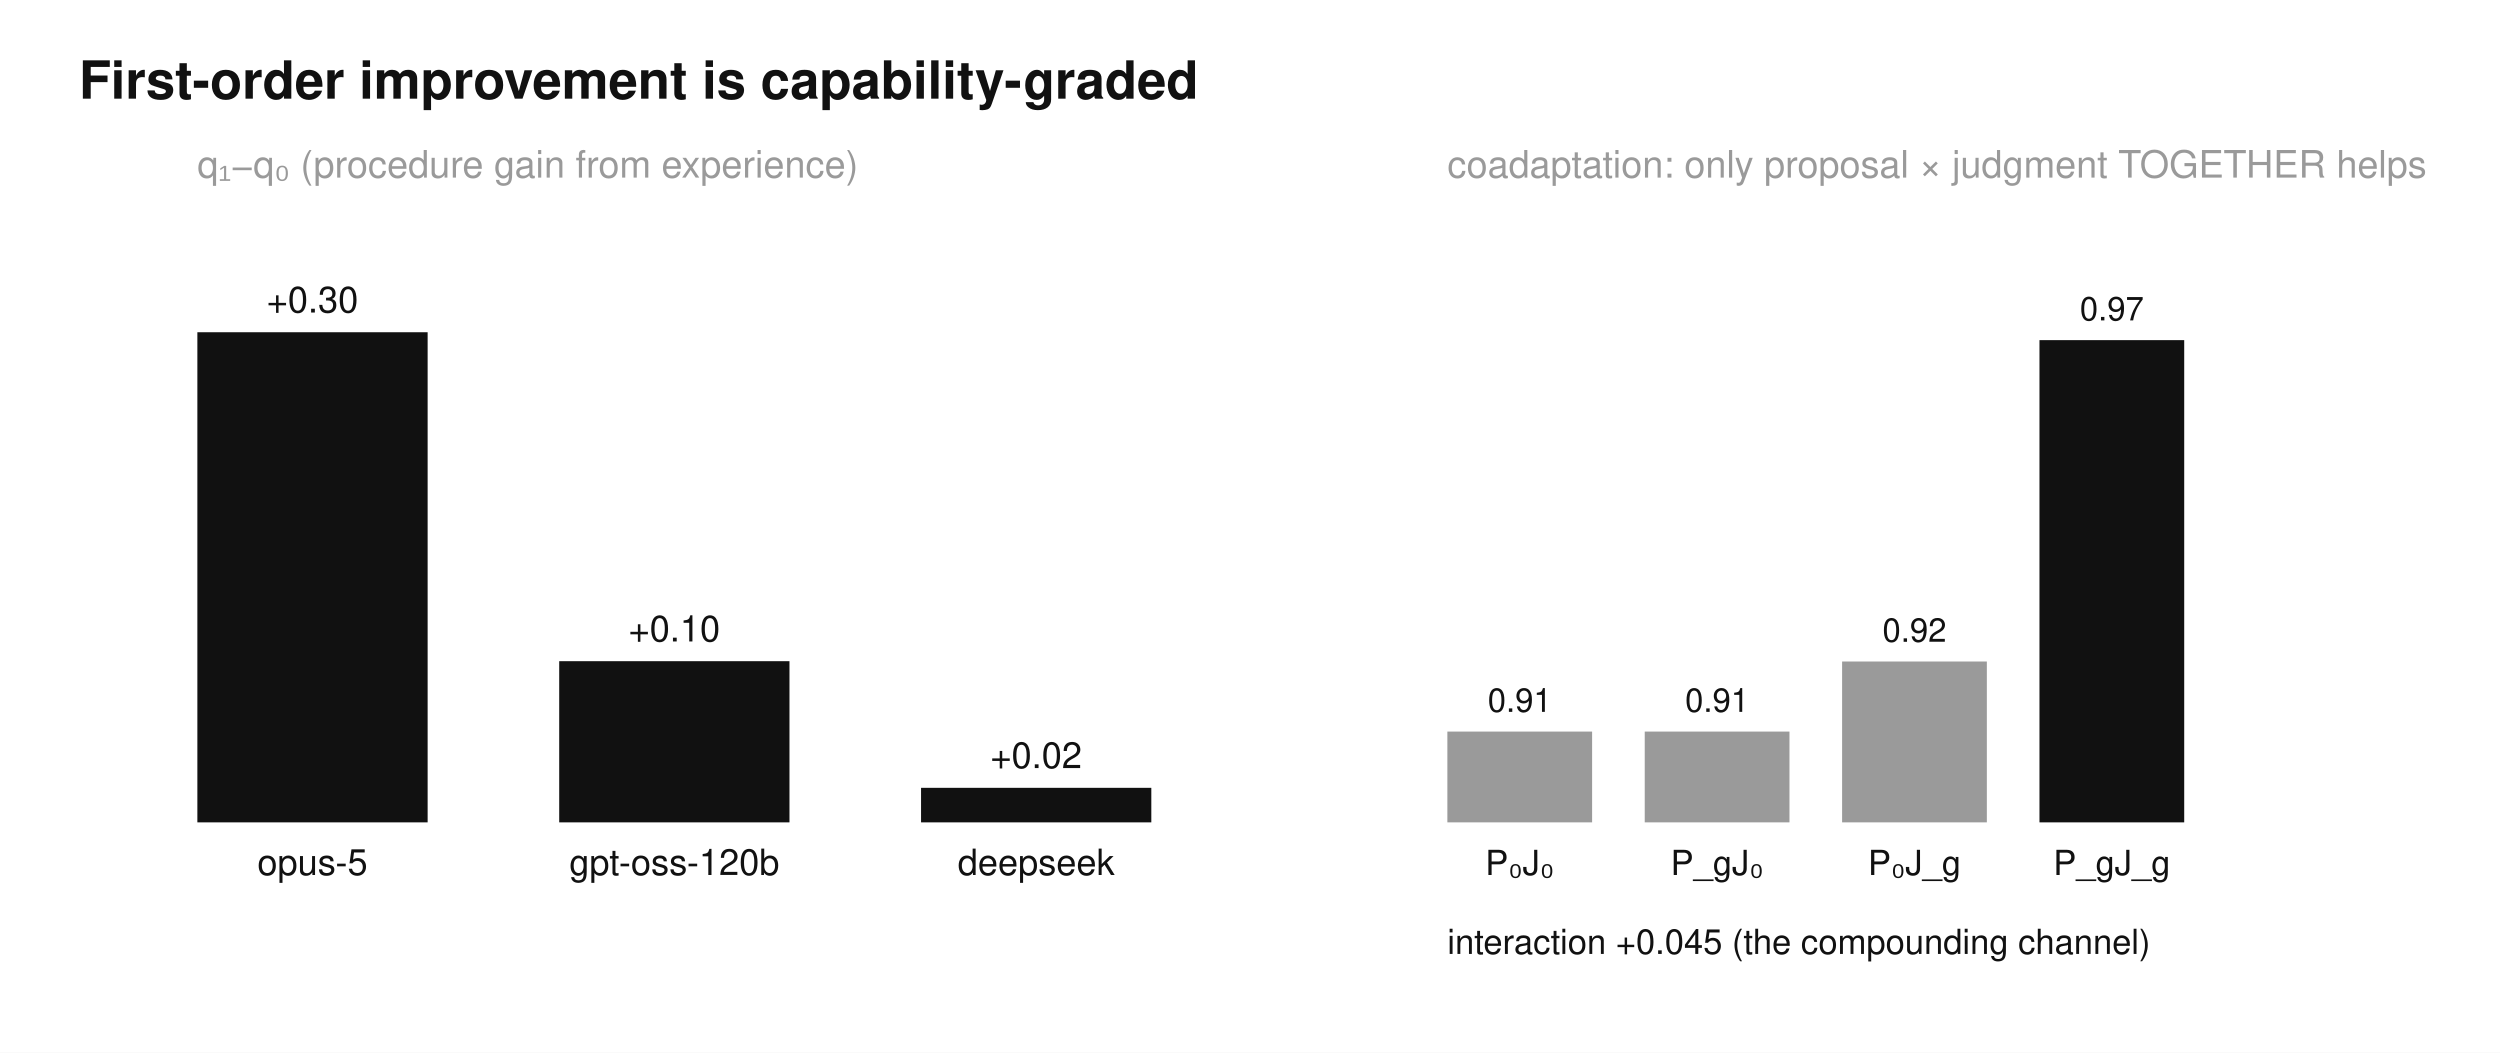
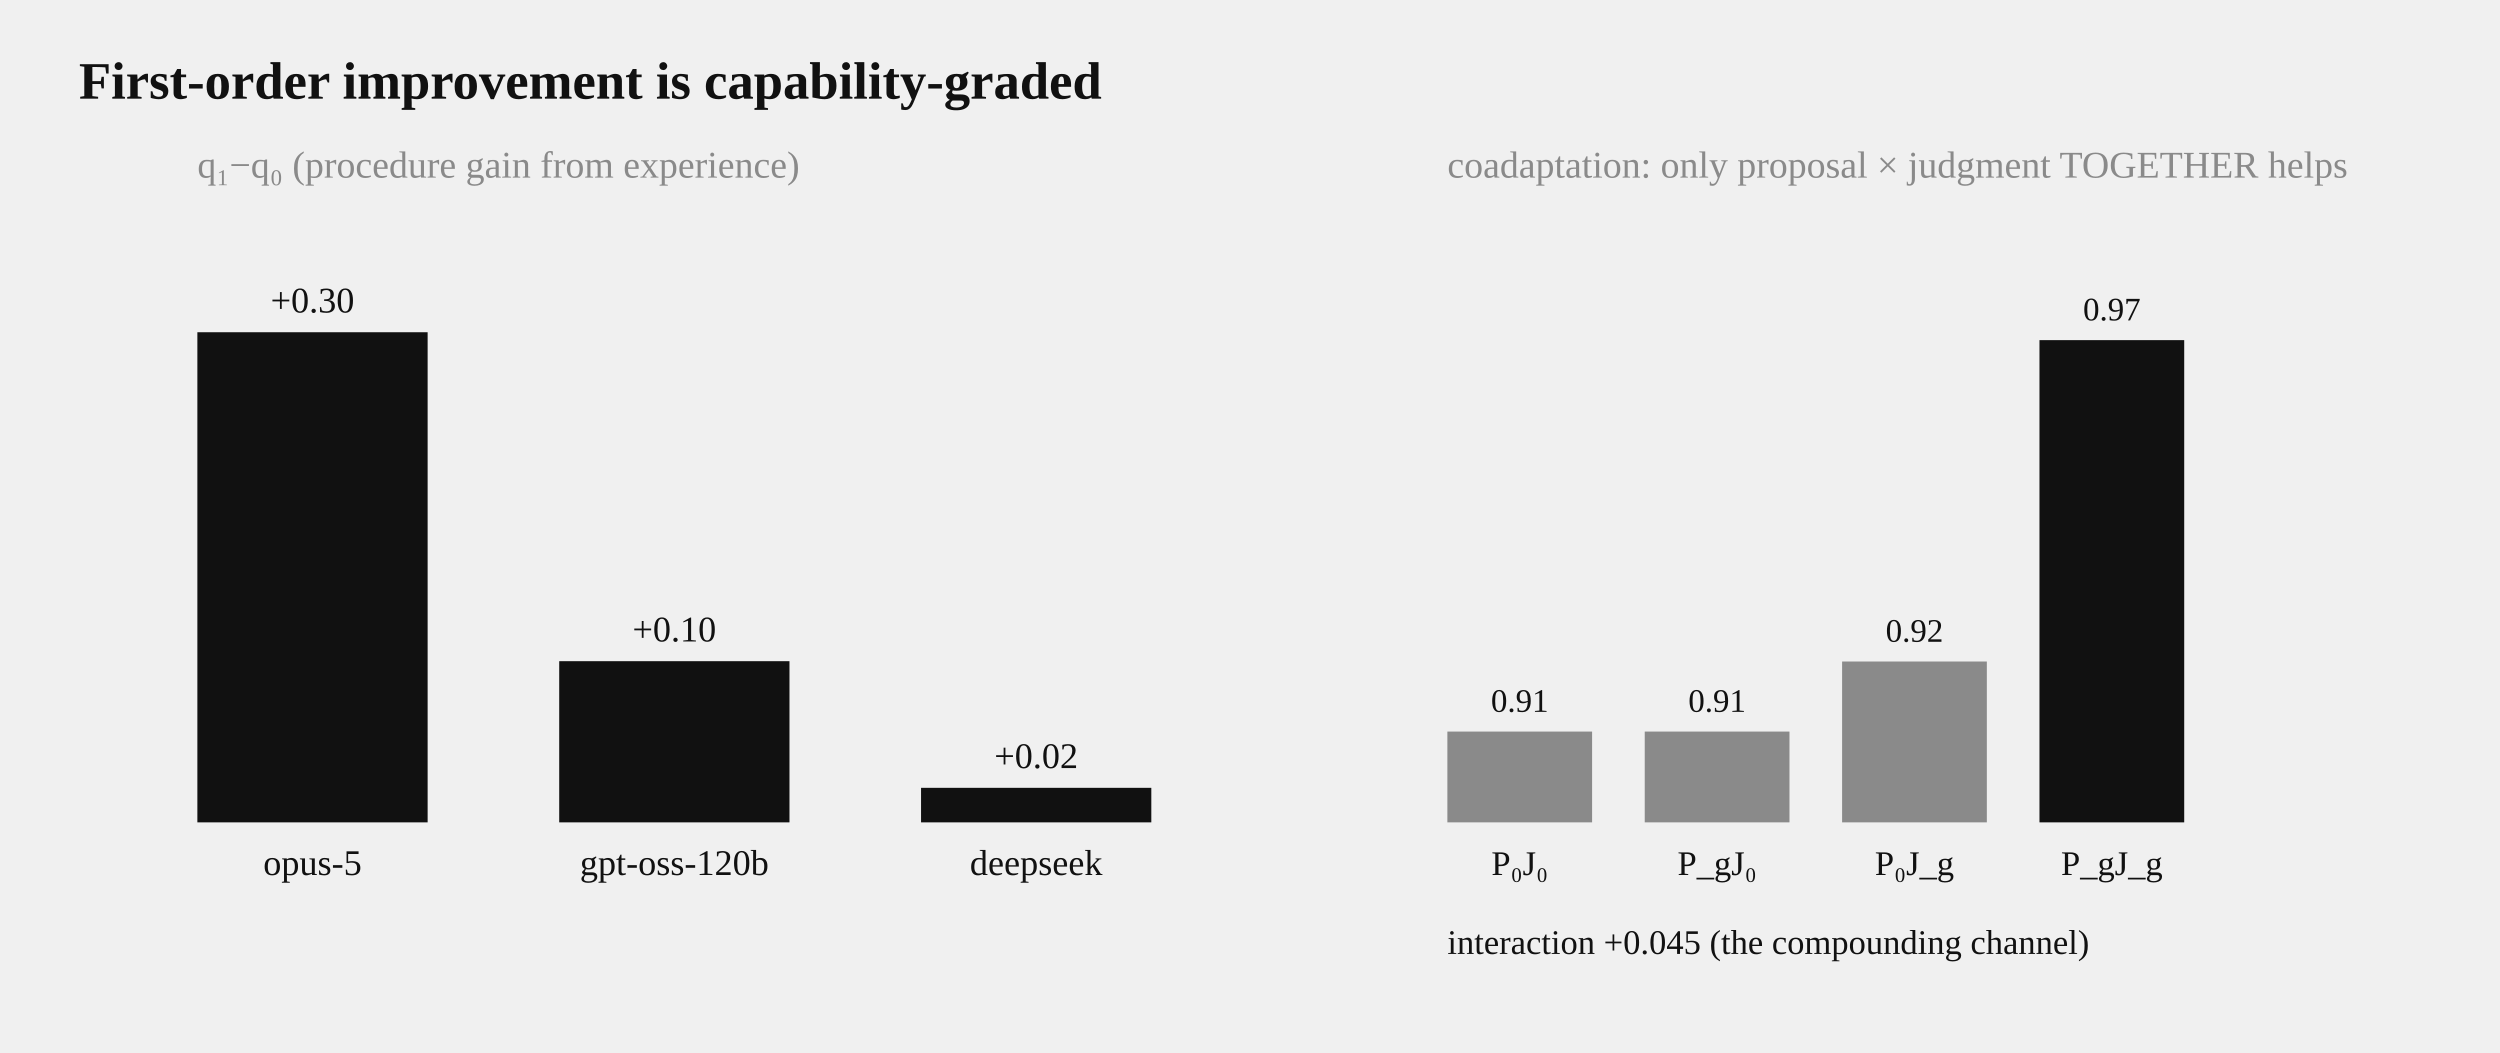
- <svg xmlns="http://www.w3.org/2000/svg" viewBox="0 0 760 320" width="100%" role="img" style="max-width:760px;display:block;margin:auto">
-   <rect width="760" height="320" fill="#ffffff" />
-   <text x="24" y="30" font-family="ui-sans-serif, system-ui, -apple-system, Helvetica, Arial, sans-serif" font-size="16" font-weight="700" fill="#111111">First-order improvement is capability-graded</text>
+ <svg xmlns="http://www.w3.org/2000/svg" viewBox="0 0 760 320" width="100%" role="img" style="display:block;margin:auto;overflow:visible">
+   <text x="24" y="30" font-family="Lora, Georgia, &quot;Times New Roman&quot;, serif" font-size="16" font-weight="700" fill="#111111">First-order improvement is capability-graded</text>
  <rect x="60" y="101.0" width="70" height="149.0" fill="#111111" />
-   <text x="95" y="266" text-anchor="middle" font-family="ui-sans-serif, system-ui, -apple-system, Helvetica, Arial, sans-serif" font-size="11" fill="#111111">opus-5</text>
-   <text x="95" y="95.0" text-anchor="middle" font-family="ui-sans-serif, system-ui, -apple-system, Helvetica, Arial, sans-serif" font-size="11" fill="#111111">+0.30</text>
+   <text x="95" y="266" text-anchor="middle" font-family="Lora, Georgia, &quot;Times New Roman&quot;, serif" font-size="11" fill="#111111">opus-5</text>
+   <text x="95" y="95.0" text-anchor="middle" font-family="Lora, Georgia, &quot;Times New Roman&quot;, serif" font-size="11" fill="#111111">+0.30</text>
  <rect x="170" y="201.0" width="70" height="49.0" fill="#111111" />
-   <text x="205" y="266" text-anchor="middle" font-family="ui-sans-serif, system-ui, -apple-system, Helvetica, Arial, sans-serif" font-size="11" fill="#111111">gpt-oss-120b</text>
-   <text x="205" y="195.0" text-anchor="middle" font-family="ui-sans-serif, system-ui, -apple-system, Helvetica, Arial, sans-serif" font-size="11" fill="#111111">+0.10</text>
+   <text x="205" y="266" text-anchor="middle" font-family="Lora, Georgia, &quot;Times New Roman&quot;, serif" font-size="11" fill="#111111">gpt-oss-120b</text>
+   <text x="205" y="195.0" text-anchor="middle" font-family="Lora, Georgia, &quot;Times New Roman&quot;, serif" font-size="11" fill="#111111">+0.10</text>
  <rect x="280" y="239.5" width="70" height="10.5" fill="#111111" />
-   <text x="315" y="266" text-anchor="middle" font-family="ui-sans-serif, system-ui, -apple-system, Helvetica, Arial, sans-serif" font-size="11" fill="#111111">deepseek</text>
-   <text x="315" y="233.5" text-anchor="middle" font-family="ui-sans-serif, system-ui, -apple-system, Helvetica, Arial, sans-serif" font-size="11" fill="#111111">+0.02</text>
-   <text x="60" y="54" font-family="ui-sans-serif, system-ui, -apple-system, Helvetica, Arial, sans-serif" font-size="11.5" fill="#9a9a9a">q₁−q₀ (procedure gain from experience)</text>
-   <text x="440" y="54" font-family="ui-sans-serif, system-ui, -apple-system, Helvetica, Arial, sans-serif" font-size="11.5" fill="#9a9a9a">coadaptation: only proposal × judgment TOGETHER helps</text>
-   <rect x="440" y="222.4" width="44" height="27.6" fill="#9a9a9a" />
-   <text x="462" y="266" text-anchor="middle" font-family="ui-sans-serif, system-ui, -apple-system, Helvetica, Arial, sans-serif" font-size="10.5" fill="#111111">P₀J₀</text>
-   <text x="462" y="216.4" text-anchor="middle" font-family="ui-sans-serif, system-ui, -apple-system, Helvetica, Arial, sans-serif" font-size="10" fill="#111111">0.91</text>
-   <rect x="500" y="222.4" width="44" height="27.6" fill="#9a9a9a" />
-   <text x="522" y="266" text-anchor="middle" font-family="ui-sans-serif, system-ui, -apple-system, Helvetica, Arial, sans-serif" font-size="10.5" fill="#111111">P_gJ₀</text>
-   <text x="522" y="216.4" text-anchor="middle" font-family="ui-sans-serif, system-ui, -apple-system, Helvetica, Arial, sans-serif" font-size="10" fill="#111111">0.91</text>
-   <rect x="560" y="201.1" width="44" height="48.9" fill="#9a9a9a" />
-   <text x="582" y="266" text-anchor="middle" font-family="ui-sans-serif, system-ui, -apple-system, Helvetica, Arial, sans-serif" font-size="10.5" fill="#111111">P₀J_g</text>
-   <text x="582" y="195.1" text-anchor="middle" font-family="ui-sans-serif, system-ui, -apple-system, Helvetica, Arial, sans-serif" font-size="10" fill="#111111">0.92</text>
+   <text x="315" y="266" text-anchor="middle" font-family="Lora, Georgia, &quot;Times New Roman&quot;, serif" font-size="11" fill="#111111">deepseek</text>
+   <text x="315" y="233.5" text-anchor="middle" font-family="Lora, Georgia, &quot;Times New Roman&quot;, serif" font-size="11" fill="#111111">+0.02</text>
+   <text x="60" y="54" font-family="Lora, Georgia, &quot;Times New Roman&quot;, serif" font-size="11.5" fill="#8a8a8a">q₁−q₀ (procedure gain from experience)</text>
+   <text x="440" y="54" font-family="Lora, Georgia, &quot;Times New Roman&quot;, serif" font-size="11.5" fill="#8a8a8a">coadaptation: only proposal × judgment TOGETHER helps</text>
+   <rect x="440" y="222.4" width="44" height="27.6" fill="#8a8a8a" />
+   <text x="462" y="266" text-anchor="middle" font-family="Lora, Georgia, &quot;Times New Roman&quot;, serif" font-size="10.5" fill="#111111">P₀J₀</text>
+   <text x="462" y="216.4" text-anchor="middle" font-family="Lora, Georgia, &quot;Times New Roman&quot;, serif" font-size="10" fill="#111111">0.91</text>
+   <rect x="500" y="222.4" width="44" height="27.6" fill="#8a8a8a" />
+   <text x="522" y="266" text-anchor="middle" font-family="Lora, Georgia, &quot;Times New Roman&quot;, serif" font-size="10.5" fill="#111111">P_gJ₀</text>
+   <text x="522" y="216.4" text-anchor="middle" font-family="Lora, Georgia, &quot;Times New Roman&quot;, serif" font-size="10" fill="#111111">0.91</text>
+   <rect x="560" y="201.1" width="44" height="48.9" fill="#8a8a8a" />
+   <text x="582" y="266" text-anchor="middle" font-family="Lora, Georgia, &quot;Times New Roman&quot;, serif" font-size="10.5" fill="#111111">P₀J_g</text>
+   <text x="582" y="195.1" text-anchor="middle" font-family="Lora, Georgia, &quot;Times New Roman&quot;, serif" font-size="10" fill="#111111">0.92</text>
  <rect x="620" y="103.4" width="44" height="146.6" fill="#111111" />
-   <text x="642" y="266" text-anchor="middle" font-family="ui-sans-serif, system-ui, -apple-system, Helvetica, Arial, sans-serif" font-size="10.5" fill="#111111">P_gJ_g</text>
-   <text x="642" y="97.4" text-anchor="middle" font-family="ui-sans-serif, system-ui, -apple-system, Helvetica, Arial, sans-serif" font-size="10" fill="#111111">0.97</text>
-   <text x="440" y="290" font-family="ui-sans-serif, system-ui, -apple-system, Helvetica, Arial, sans-serif" font-size="10.5" fill="#111111">interaction +0.045 (the compounding channel)</text>
+   <text x="642" y="266" text-anchor="middle" font-family="Lora, Georgia, &quot;Times New Roman&quot;, serif" font-size="10.5" fill="#111111">P_gJ_g</text>
+   <text x="642" y="97.4" text-anchor="middle" font-family="Lora, Georgia, &quot;Times New Roman&quot;, serif" font-size="10" fill="#111111">0.97</text>
+   <text x="440" y="290" font-family="Lora, Georgia, &quot;Times New Roman&quot;, serif" font-size="10.5" fill="#111111">interaction +0.045 (the compounding channel)</text>
</svg>
